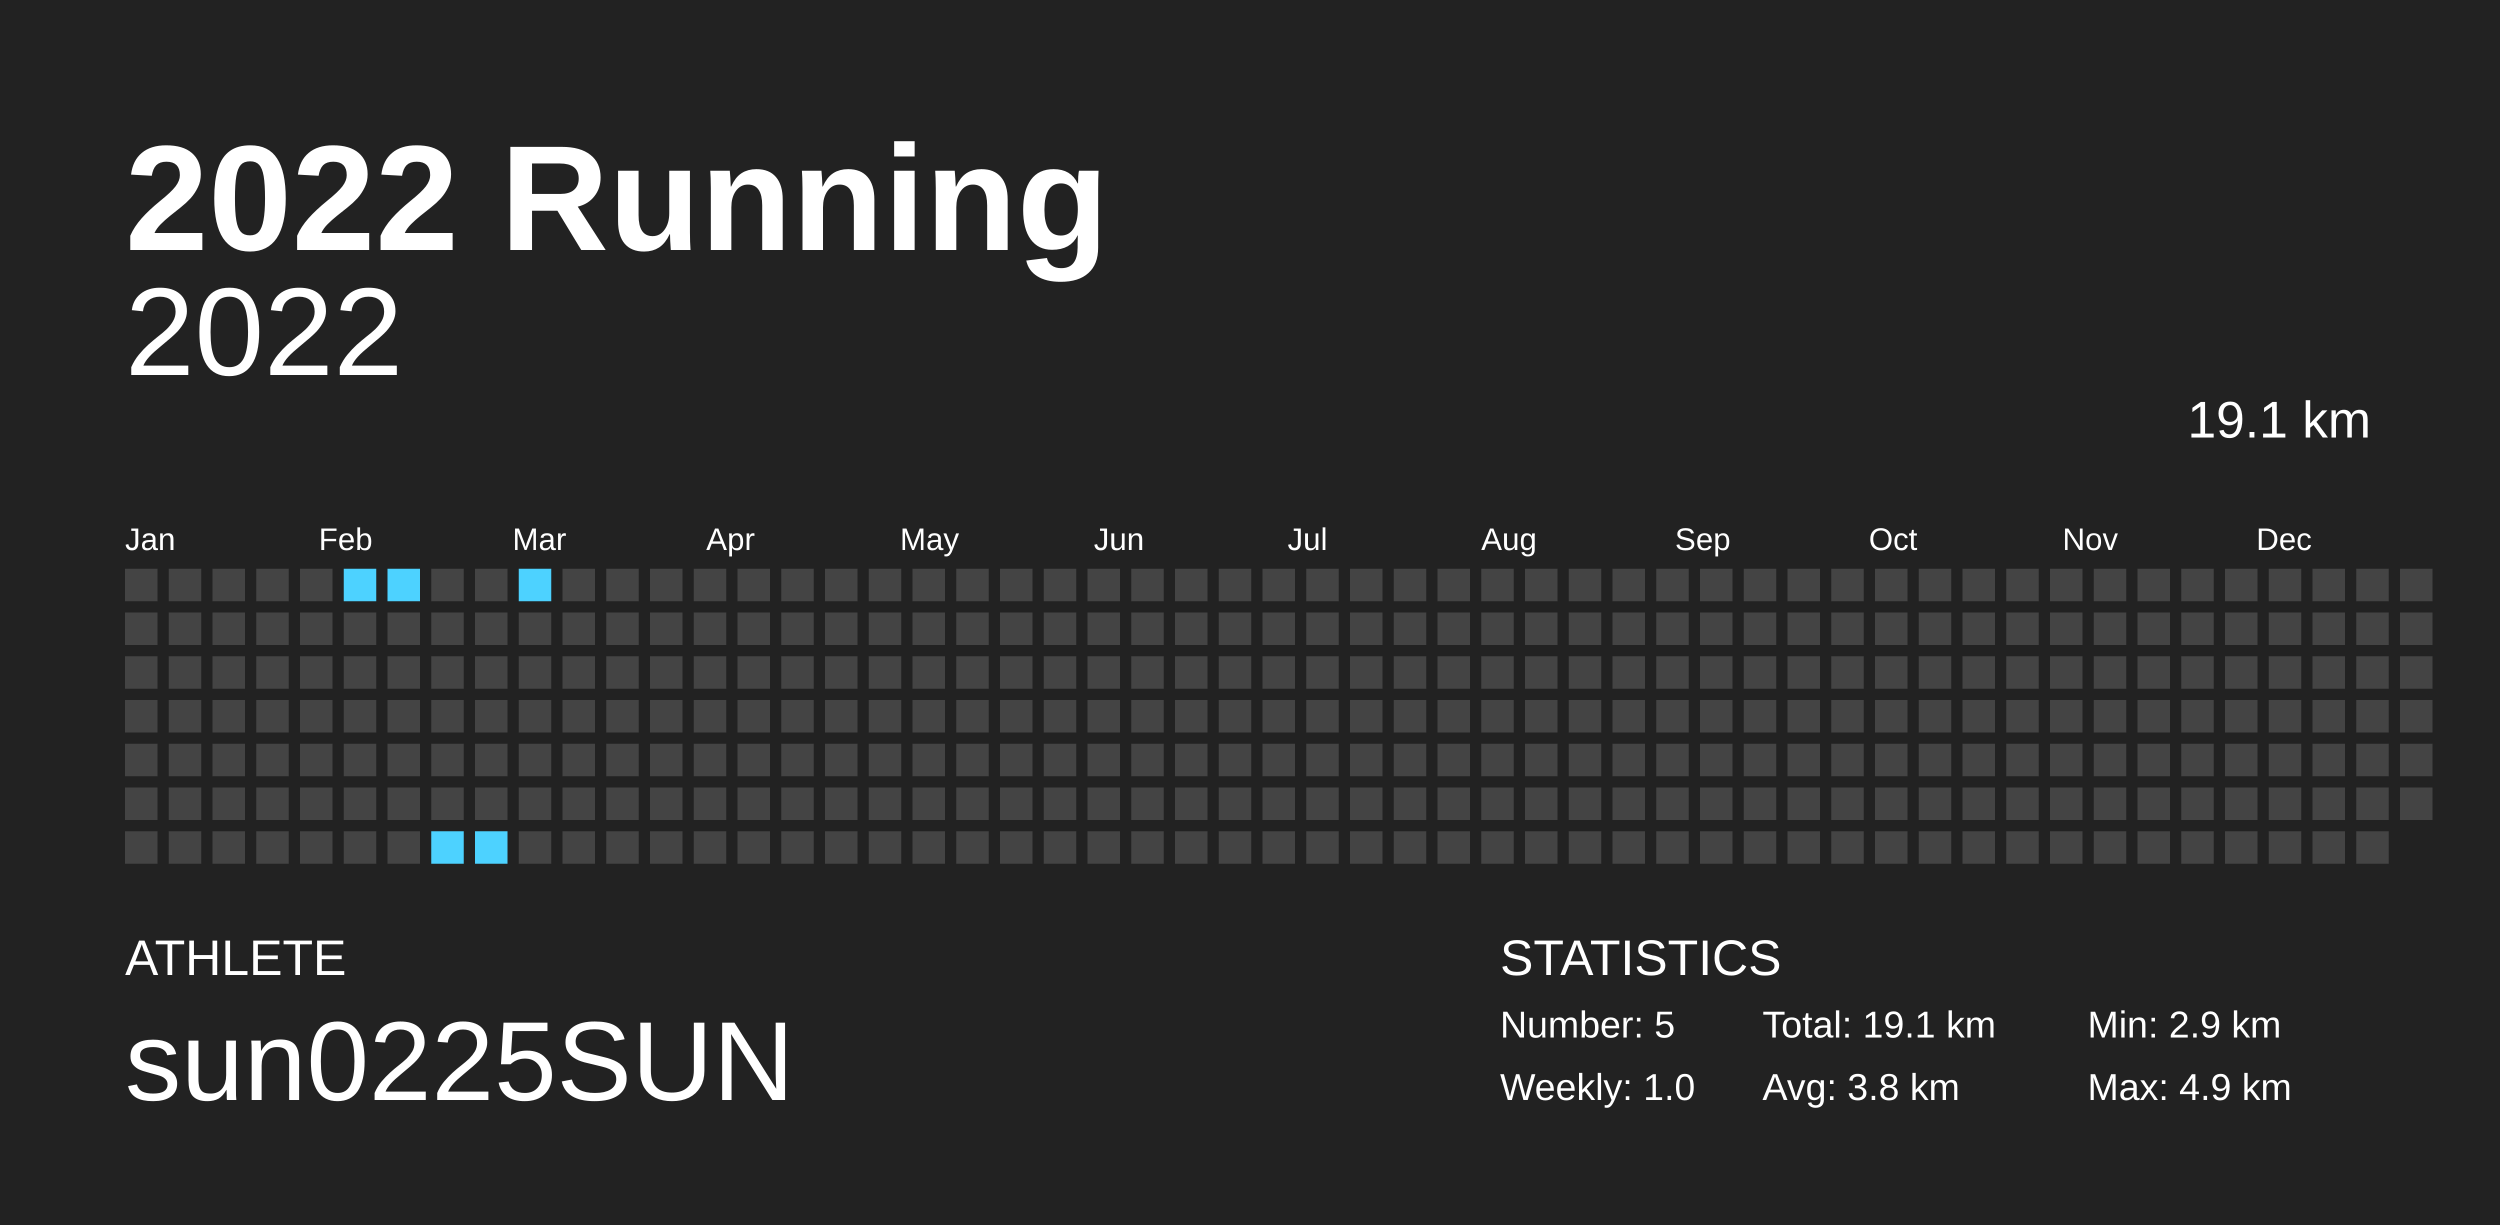
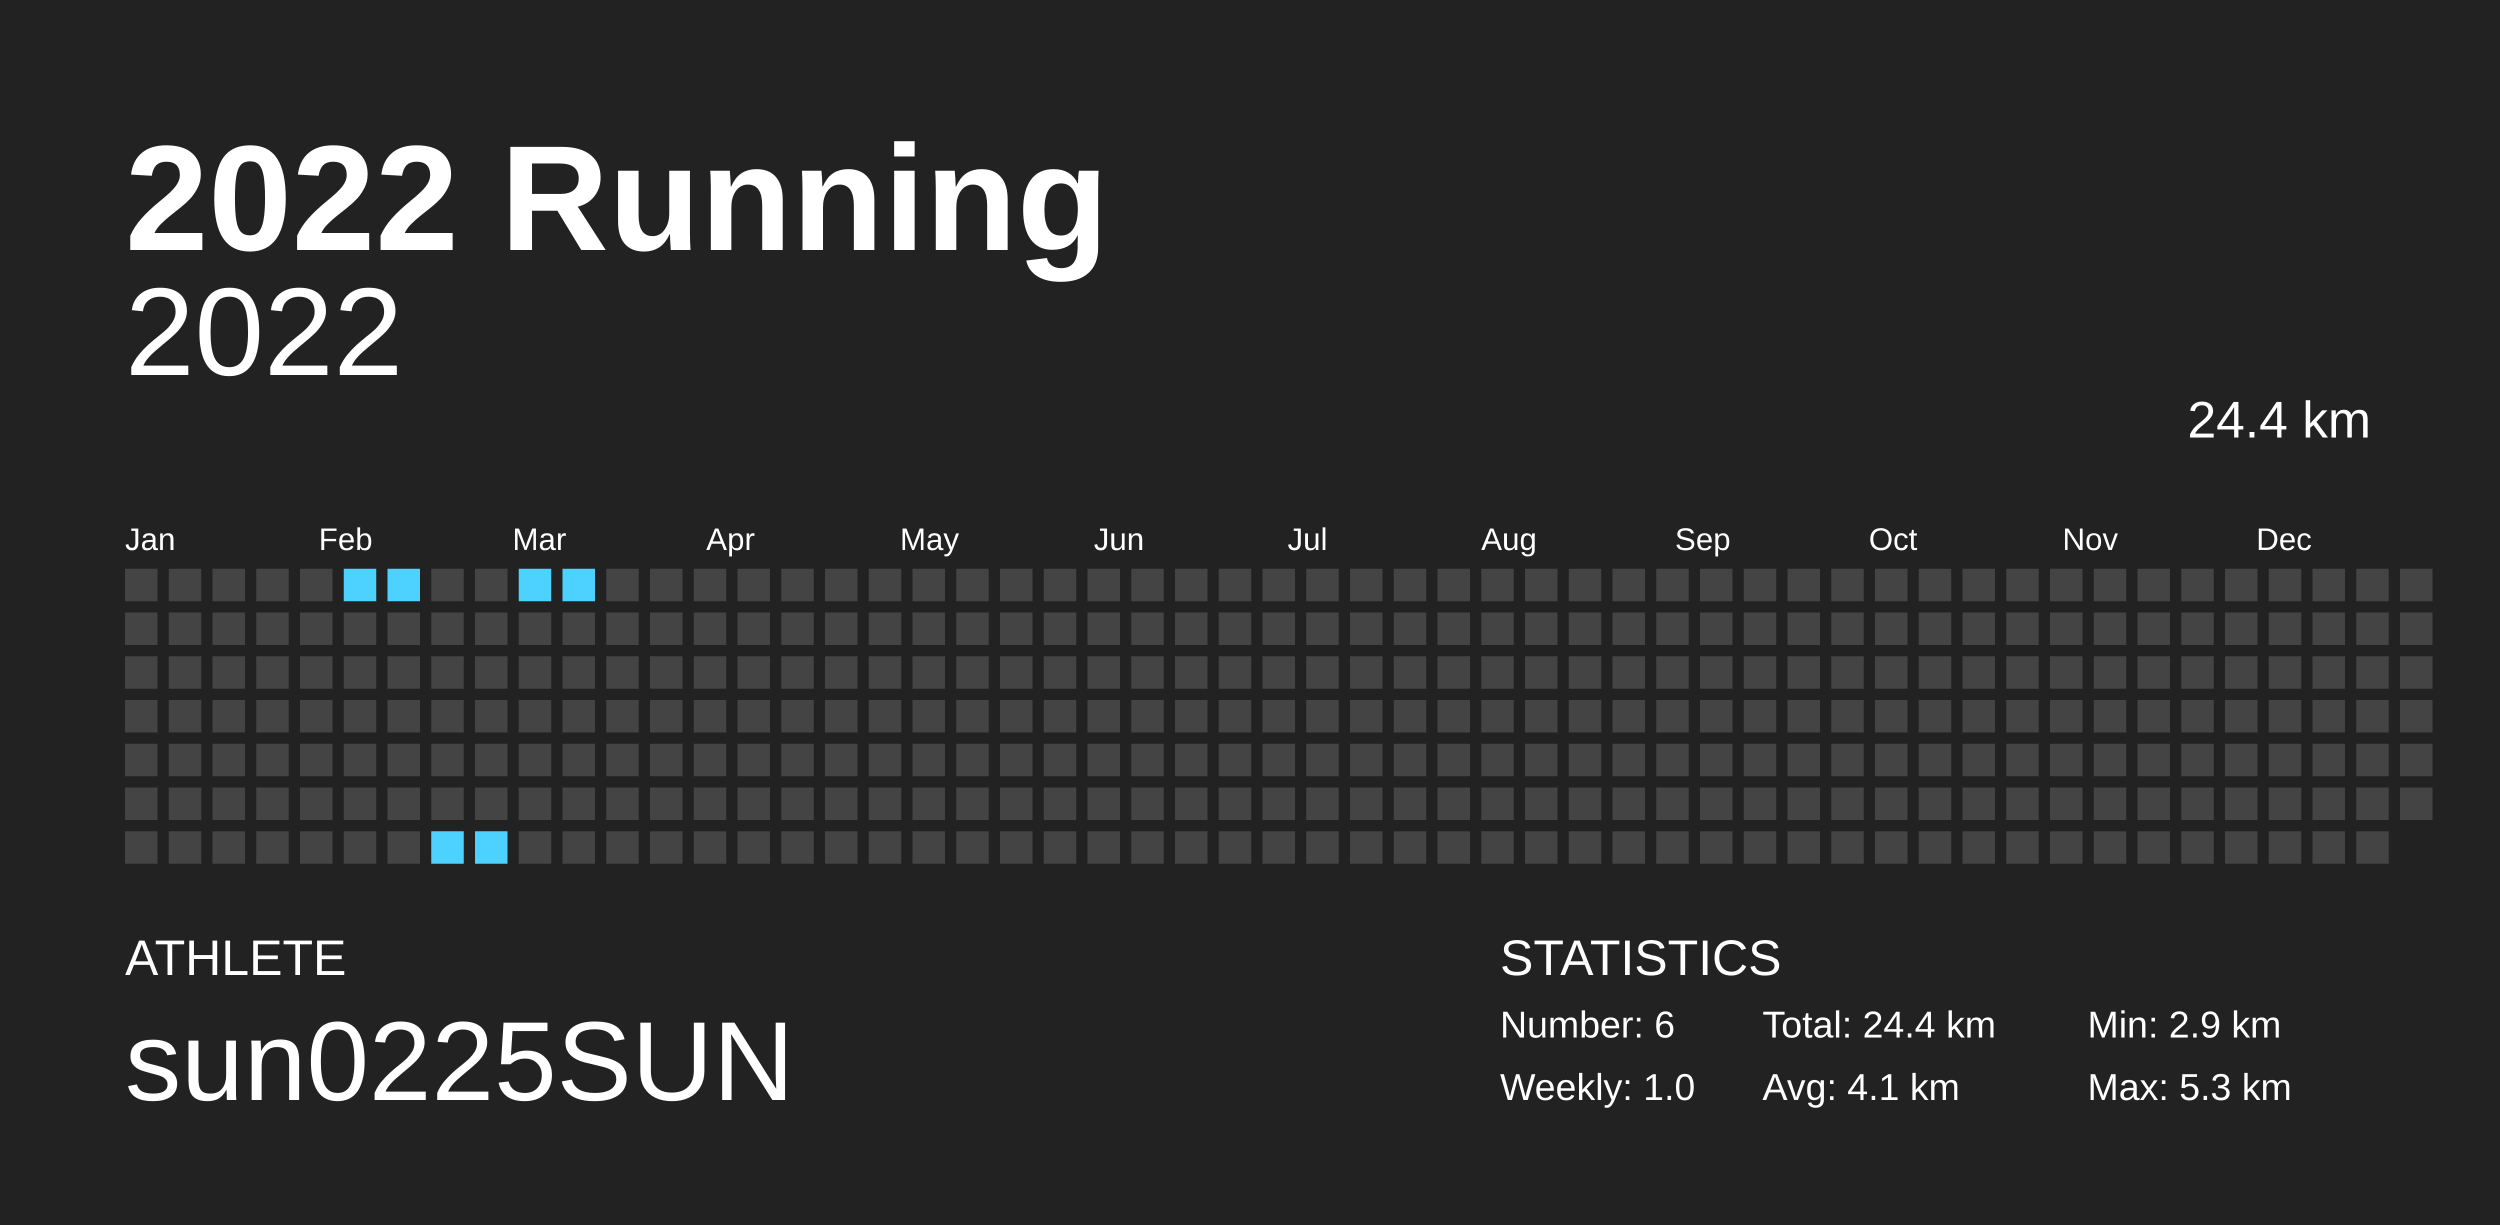
<svg xmlns="http://www.w3.org/2000/svg" baseProfile="full" height="98mm" version="1.1" viewBox="0,0,200,98" width="200mm">
  <defs />
  <rect fill="#222222" height="98" width="200" x="0" y="0" />
  <text fill="#FFFFFF" style="font-size:12px; font-family:Arial; font-weight:bold;" x="10" y="20">2022 Running</text>
  <text fill="#FFFFFF" style="font-size:4px; font-family:Arial" x="10" y="78">ATHLETE</text>
  <text fill="#FFFFFF" style="font-size:9px; font-family:Arial" x="10" y="88">sun0225SUN</text>
  <text fill="#FFFFFF" style="font-size:4px; font-family:Arial" x="120" y="78">STATISTICS</text>
-   <text fill="#FFFFFF" style="font-size:3px; font-family:Arial" x="120" y="83">Number: 5</text>
+   <text fill="#FFFFFF" style="font-size:3px; font-family:Arial" x="120" y="83">Number: 6</text>
  <text fill="#FFFFFF" style="font-size:3px; font-family:Arial" x="120" y="88">Weekly: 1.0</text>
-   <text fill="#FFFFFF" style="font-size:3px; font-family:Arial" x="141" y="83">Total: 19.1 km</text>
-   <text fill="#FFFFFF" style="font-size:3px; font-family:Arial" x="141" y="88">Avg: 3.8 km</text>
+   <text fill="#FFFFFF" style="font-size:3px; font-family:Arial" x="141" y="83">Total: 24.4 km</text>
+   <text fill="#FFFFFF" style="font-size:3px; font-family:Arial" x="141" y="88">Avg: 4.1 km</text>
  <text fill="#FFFFFF" style="font-size:3px; font-family:Arial" x="167" y="83">Min: 2.9 km</text>
-   <text fill="#FFFFFF" style="font-size:3px; font-family:Arial" x="167" y="88">Max: 4.9 km</text>
+   <text fill="#FFFFFF" style="font-size:3px; font-family:Arial" x="167" y="88">Max: 5.3 km</text>
  <text alignment-baseline="hanging" fill="#FFFFFF" style="font-size:10.0px; font-family:Arial;" x="10" y="30">2022</text>
-   <text alignment-baseline="hanging" fill="#FFFFFF" style="font-size:4.125px; font-family:Arial;" x="175" y="35">19.1 km</text>
+   <text alignment-baseline="hanging" fill="#FFFFFF" style="font-size:4.125px; font-family:Arial;" x="175" y="35">24.4 km</text>
  <text fill="#FFFFFF" style="font-size:2.5px; font-family:Arial" x="10.0" y="44">Jan</text>
  <text fill="#FFFFFF" style="font-size:2.5px; font-family:Arial" x="25.5" y="44">Feb</text>
  <text fill="#FFFFFF" style="font-size:2.5px; font-family:Arial" x="41.0" y="44">Mar</text>
  <text fill="#FFFFFF" style="font-size:2.5px; font-family:Arial" x="56.5" y="44">Apr</text>
  <text fill="#FFFFFF" style="font-size:2.5px; font-family:Arial" x="72.0" y="44">May</text>
  <text fill="#FFFFFF" style="font-size:2.5px; font-family:Arial" x="87.5" y="44">Jun</text>
  <text fill="#FFFFFF" style="font-size:2.5px; font-family:Arial" x="103.0" y="44">Jul</text>
  <text fill="#FFFFFF" style="font-size:2.5px; font-family:Arial" x="118.5" y="44">Aug</text>
  <text fill="#FFFFFF" style="font-size:2.5px; font-family:Arial" x="134.0" y="44">Sep</text>
  <text fill="#FFFFFF" style="font-size:2.5px; font-family:Arial" x="149.5" y="44">Oct</text>
  <text fill="#FFFFFF" style="font-size:2.5px; font-family:Arial" x="165.0" y="44">Nov</text>
  <text fill="#FFFFFF" style="font-size:2.5px; font-family:Arial" x="180.5" y="44">Dec</text>
  <rect fill="#444444" height="2.6" width="2.6" x="10.0" y="45.5" />
  <rect fill="#444444" height="2.6" width="2.6" x="10.0" y="49.0" />
  <rect fill="#444444" height="2.6" width="2.6" x="10.0" y="52.5" />
  <rect fill="#444444" height="2.6" width="2.6" x="10.0" y="56.0" />
  <rect fill="#444444" height="2.6" width="2.6" x="10.0" y="59.5" />
  <rect fill="#444444" height="2.6" width="2.6" x="10.0" y="63.0" />
  <rect fill="#444444" height="2.6" width="2.6" x="10.0" y="66.5" />
  <rect fill="#444444" height="2.6" width="2.6" x="13.5" y="45.5" />
  <rect fill="#444444" height="2.6" width="2.6" x="13.5" y="49.0" />
  <rect fill="#444444" height="2.6" width="2.6" x="13.5" y="52.5" />
  <rect fill="#444444" height="2.6" width="2.6" x="13.5" y="56.0" />
  <rect fill="#444444" height="2.6" width="2.6" x="13.5" y="59.5" />
  <rect fill="#444444" height="2.6" width="2.6" x="13.5" y="63.0" />
  <rect fill="#444444" height="2.6" width="2.6" x="13.5" y="66.5" />
  <rect fill="#444444" height="2.6" width="2.6" x="17.0" y="45.5" />
  <rect fill="#444444" height="2.6" width="2.6" x="17.0" y="49.0" />
  <rect fill="#444444" height="2.6" width="2.6" x="17.0" y="52.5" />
  <rect fill="#444444" height="2.6" width="2.6" x="17.0" y="56.0" />
  <rect fill="#444444" height="2.6" width="2.6" x="17.0" y="59.5" />
  <rect fill="#444444" height="2.6" width="2.6" x="17.0" y="63.0" />
  <rect fill="#444444" height="2.6" width="2.6" x="17.0" y="66.5" />
  <rect fill="#444444" height="2.6" width="2.6" x="20.5" y="45.5" />
  <rect fill="#444444" height="2.6" width="2.6" x="20.5" y="49.0" />
  <rect fill="#444444" height="2.6" width="2.6" x="20.5" y="52.5" />
  <rect fill="#444444" height="2.6" width="2.6" x="20.5" y="56.0" />
  <rect fill="#444444" height="2.6" width="2.6" x="20.5" y="59.5" />
  <rect fill="#444444" height="2.6" width="2.6" x="20.5" y="63.0" />
  <rect fill="#444444" height="2.6" width="2.6" x="20.5" y="66.5" />
  <rect fill="#444444" height="2.6" width="2.6" x="24.0" y="45.5" />
  <rect fill="#444444" height="2.6" width="2.6" x="24.0" y="49.0" />
  <rect fill="#444444" height="2.6" width="2.6" x="24.0" y="52.5" />
  <rect fill="#444444" height="2.6" width="2.6" x="24.0" y="56.0" />
  <rect fill="#444444" height="2.6" width="2.6" x="24.0" y="59.5" />
  <rect fill="#444444" height="2.6" width="2.6" x="24.0" y="63.0" />
  <rect fill="#444444" height="2.6" width="2.6" x="24.0" y="66.5" />
  <rect fill="#4dd2ff" height="2.6" width="2.6" x="27.5" y="45.5" />
  <rect fill="#444444" height="2.6" width="2.6" x="27.5" y="49.0" />
  <rect fill="#444444" height="2.6" width="2.6" x="27.5" y="52.5" />
  <rect fill="#444444" height="2.6" width="2.6" x="27.5" y="56.0" />
  <rect fill="#444444" height="2.6" width="2.6" x="27.5" y="59.5" />
  <rect fill="#444444" height="2.6" width="2.6" x="27.5" y="63.0" />
  <rect fill="#444444" height="2.6" width="2.6" x="27.5" y="66.5" />
  <rect fill="#4dd2ff" height="2.6" width="2.6" x="31.0" y="45.5" />
  <rect fill="#444444" height="2.6" width="2.6" x="31.0" y="49.0" />
  <rect fill="#444444" height="2.6" width="2.6" x="31.0" y="52.5" />
  <rect fill="#444444" height="2.6" width="2.6" x="31.0" y="56.0" />
  <rect fill="#444444" height="2.6" width="2.6" x="31.0" y="59.5" />
  <rect fill="#444444" height="2.6" width="2.6" x="31.0" y="63.0" />
  <rect fill="#444444" height="2.6" width="2.6" x="31.0" y="66.5" />
  <rect fill="#444444" height="2.6" width="2.6" x="34.5" y="45.5" />
  <rect fill="#444444" height="2.6" width="2.6" x="34.5" y="49.0" />
  <rect fill="#444444" height="2.6" width="2.6" x="34.5" y="52.5" />
  <rect fill="#444444" height="2.6" width="2.6" x="34.5" y="56.0" />
  <rect fill="#444444" height="2.6" width="2.6" x="34.5" y="59.5" />
  <rect fill="#444444" height="2.6" width="2.6" x="34.5" y="63.0" />
  <rect fill="#4dd2ff" height="2.6" width="2.6" x="34.5" y="66.5" />
  <rect fill="#444444" height="2.6" width="2.6" x="38.0" y="45.5" />
  <rect fill="#444444" height="2.6" width="2.6" x="38.0" y="49.0" />
  <rect fill="#444444" height="2.6" width="2.6" x="38.0" y="52.5" />
  <rect fill="#444444" height="2.6" width="2.6" x="38.0" y="56.0" />
  <rect fill="#444444" height="2.6" width="2.6" x="38.0" y="59.5" />
  <rect fill="#444444" height="2.6" width="2.6" x="38.0" y="63.0" />
  <rect fill="#4dd2ff" height="2.6" width="2.6" x="38.0" y="66.5" />
  <rect fill="#4dd2ff" height="2.6" width="2.6" x="41.5" y="45.5" />
  <rect fill="#444444" height="2.6" width="2.6" x="41.5" y="49.0" />
  <rect fill="#444444" height="2.6" width="2.6" x="41.5" y="52.5" />
  <rect fill="#444444" height="2.6" width="2.6" x="41.5" y="56.0" />
  <rect fill="#444444" height="2.6" width="2.6" x="41.5" y="59.5" />
  <rect fill="#444444" height="2.6" width="2.6" x="41.5" y="63.0" />
  <rect fill="#444444" height="2.6" width="2.6" x="41.5" y="66.5" />
-   <rect fill="#444444" height="2.6" width="2.6" x="45.0" y="45.5" />
+   <rect fill="#4dd2ff" height="2.6" width="2.6" x="45.0" y="45.5" />
  <rect fill="#444444" height="2.6" width="2.6" x="45.0" y="49.0" />
  <rect fill="#444444" height="2.6" width="2.6" x="45.0" y="52.5" />
  <rect fill="#444444" height="2.6" width="2.6" x="45.0" y="56.0" />
  <rect fill="#444444" height="2.6" width="2.6" x="45.0" y="59.5" />
  <rect fill="#444444" height="2.6" width="2.6" x="45.0" y="63.0" />
  <rect fill="#444444" height="2.6" width="2.6" x="45.0" y="66.5" />
  <rect fill="#444444" height="2.6" width="2.6" x="48.5" y="45.5" />
  <rect fill="#444444" height="2.6" width="2.6" x="48.5" y="49.0" />
  <rect fill="#444444" height="2.6" width="2.6" x="48.5" y="52.5" />
  <rect fill="#444444" height="2.6" width="2.6" x="48.5" y="56.0" />
  <rect fill="#444444" height="2.6" width="2.6" x="48.5" y="59.5" />
  <rect fill="#444444" height="2.6" width="2.6" x="48.5" y="63.0" />
  <rect fill="#444444" height="2.6" width="2.6" x="48.5" y="66.5" />
  <rect fill="#444444" height="2.6" width="2.6" x="52.0" y="45.5" />
  <rect fill="#444444" height="2.6" width="2.6" x="52.0" y="49.0" />
  <rect fill="#444444" height="2.6" width="2.6" x="52.0" y="52.5" />
  <rect fill="#444444" height="2.6" width="2.6" x="52.0" y="56.0" />
  <rect fill="#444444" height="2.6" width="2.6" x="52.0" y="59.5" />
  <rect fill="#444444" height="2.6" width="2.6" x="52.0" y="63.0" />
  <rect fill="#444444" height="2.6" width="2.6" x="52.0" y="66.5" />
  <rect fill="#444444" height="2.6" width="2.6" x="55.5" y="45.5" />
  <rect fill="#444444" height="2.6" width="2.6" x="55.5" y="49.0" />
  <rect fill="#444444" height="2.6" width="2.6" x="55.5" y="52.5" />
  <rect fill="#444444" height="2.6" width="2.6" x="55.5" y="56.0" />
  <rect fill="#444444" height="2.6" width="2.6" x="55.5" y="59.5" />
  <rect fill="#444444" height="2.6" width="2.6" x="55.5" y="63.0" />
  <rect fill="#444444" height="2.6" width="2.6" x="55.5" y="66.5" />
  <rect fill="#444444" height="2.6" width="2.6" x="59.0" y="45.5" />
  <rect fill="#444444" height="2.6" width="2.6" x="59.0" y="49.0" />
  <rect fill="#444444" height="2.6" width="2.6" x="59.0" y="52.5" />
  <rect fill="#444444" height="2.6" width="2.6" x="59.0" y="56.0" />
  <rect fill="#444444" height="2.6" width="2.6" x="59.0" y="59.5" />
  <rect fill="#444444" height="2.6" width="2.6" x="59.0" y="63.0" />
  <rect fill="#444444" height="2.6" width="2.6" x="59.0" y="66.5" />
  <rect fill="#444444" height="2.6" width="2.6" x="62.5" y="45.5" />
  <rect fill="#444444" height="2.6" width="2.6" x="62.5" y="49.0" />
  <rect fill="#444444" height="2.6" width="2.6" x="62.5" y="52.5" />
  <rect fill="#444444" height="2.6" width="2.6" x="62.5" y="56.0" />
  <rect fill="#444444" height="2.6" width="2.6" x="62.5" y="59.5" />
  <rect fill="#444444" height="2.6" width="2.6" x="62.5" y="63.0" />
  <rect fill="#444444" height="2.6" width="2.6" x="62.5" y="66.5" />
  <rect fill="#444444" height="2.6" width="2.6" x="66.0" y="45.5" />
  <rect fill="#444444" height="2.6" width="2.6" x="66.0" y="49.0" />
  <rect fill="#444444" height="2.6" width="2.6" x="66.0" y="52.5" />
  <rect fill="#444444" height="2.6" width="2.6" x="66.0" y="56.0" />
  <rect fill="#444444" height="2.6" width="2.6" x="66.0" y="59.5" />
  <rect fill="#444444" height="2.6" width="2.6" x="66.0" y="63.0" />
  <rect fill="#444444" height="2.6" width="2.6" x="66.0" y="66.5" />
  <rect fill="#444444" height="2.6" width="2.6" x="69.5" y="45.5" />
  <rect fill="#444444" height="2.6" width="2.6" x="69.5" y="49.0" />
  <rect fill="#444444" height="2.6" width="2.6" x="69.5" y="52.5" />
  <rect fill="#444444" height="2.6" width="2.6" x="69.5" y="56.0" />
  <rect fill="#444444" height="2.6" width="2.6" x="69.5" y="59.5" />
  <rect fill="#444444" height="2.6" width="2.6" x="69.5" y="63.0" />
  <rect fill="#444444" height="2.6" width="2.6" x="69.5" y="66.5" />
  <rect fill="#444444" height="2.6" width="2.6" x="73.0" y="45.5" />
  <rect fill="#444444" height="2.6" width="2.6" x="73.0" y="49.0" />
  <rect fill="#444444" height="2.6" width="2.6" x="73.0" y="52.5" />
  <rect fill="#444444" height="2.6" width="2.6" x="73.0" y="56.0" />
  <rect fill="#444444" height="2.6" width="2.6" x="73.0" y="59.5" />
  <rect fill="#444444" height="2.6" width="2.6" x="73.0" y="63.0" />
  <rect fill="#444444" height="2.6" width="2.6" x="73.0" y="66.5" />
  <rect fill="#444444" height="2.6" width="2.6" x="76.5" y="45.5" />
  <rect fill="#444444" height="2.6" width="2.6" x="76.5" y="49.0" />
  <rect fill="#444444" height="2.6" width="2.6" x="76.5" y="52.5" />
  <rect fill="#444444" height="2.6" width="2.6" x="76.5" y="56.0" />
  <rect fill="#444444" height="2.6" width="2.6" x="76.5" y="59.5" />
  <rect fill="#444444" height="2.6" width="2.6" x="76.5" y="63.0" />
  <rect fill="#444444" height="2.6" width="2.6" x="76.5" y="66.5" />
  <rect fill="#444444" height="2.6" width="2.6" x="80.0" y="45.5" />
  <rect fill="#444444" height="2.6" width="2.6" x="80.0" y="49.0" />
  <rect fill="#444444" height="2.6" width="2.6" x="80.0" y="52.5" />
  <rect fill="#444444" height="2.6" width="2.6" x="80.0" y="56.0" />
  <rect fill="#444444" height="2.6" width="2.6" x="80.0" y="59.5" />
  <rect fill="#444444" height="2.6" width="2.6" x="80.0" y="63.0" />
  <rect fill="#444444" height="2.6" width="2.6" x="80.0" y="66.5" />
  <rect fill="#444444" height="2.6" width="2.6" x="83.5" y="45.5" />
  <rect fill="#444444" height="2.6" width="2.6" x="83.5" y="49.0" />
  <rect fill="#444444" height="2.6" width="2.6" x="83.5" y="52.5" />
  <rect fill="#444444" height="2.6" width="2.6" x="83.5" y="56.0" />
  <rect fill="#444444" height="2.6" width="2.6" x="83.5" y="59.5" />
  <rect fill="#444444" height="2.6" width="2.6" x="83.5" y="63.0" />
  <rect fill="#444444" height="2.6" width="2.6" x="83.5" y="66.5" />
  <rect fill="#444444" height="2.6" width="2.6" x="87.0" y="45.5" />
  <rect fill="#444444" height="2.6" width="2.6" x="87.0" y="49.0" />
  <rect fill="#444444" height="2.6" width="2.6" x="87.0" y="52.5" />
  <rect fill="#444444" height="2.6" width="2.6" x="87.0" y="56.0" />
  <rect fill="#444444" height="2.6" width="2.6" x="87.0" y="59.5" />
  <rect fill="#444444" height="2.6" width="2.6" x="87.0" y="63.0" />
  <rect fill="#444444" height="2.6" width="2.6" x="87.0" y="66.5" />
  <rect fill="#444444" height="2.6" width="2.6" x="90.5" y="45.5" />
  <rect fill="#444444" height="2.6" width="2.6" x="90.5" y="49.0" />
  <rect fill="#444444" height="2.6" width="2.6" x="90.5" y="52.5" />
  <rect fill="#444444" height="2.6" width="2.6" x="90.5" y="56.0" />
  <rect fill="#444444" height="2.6" width="2.6" x="90.5" y="59.5" />
  <rect fill="#444444" height="2.6" width="2.6" x="90.5" y="63.0" />
  <rect fill="#444444" height="2.6" width="2.6" x="90.5" y="66.5" />
  <rect fill="#444444" height="2.6" width="2.6" x="94.0" y="45.5" />
  <rect fill="#444444" height="2.6" width="2.6" x="94.0" y="49.0" />
  <rect fill="#444444" height="2.6" width="2.6" x="94.0" y="52.5" />
  <rect fill="#444444" height="2.6" width="2.6" x="94.0" y="56.0" />
  <rect fill="#444444" height="2.6" width="2.6" x="94.0" y="59.5" />
  <rect fill="#444444" height="2.6" width="2.6" x="94.0" y="63.0" />
  <rect fill="#444444" height="2.6" width="2.6" x="94.0" y="66.5" />
  <rect fill="#444444" height="2.6" width="2.6" x="97.5" y="45.5" />
  <rect fill="#444444" height="2.6" width="2.6" x="97.5" y="49.0" />
  <rect fill="#444444" height="2.6" width="2.6" x="97.5" y="52.5" />
  <rect fill="#444444" height="2.6" width="2.6" x="97.5" y="56.0" />
  <rect fill="#444444" height="2.6" width="2.6" x="97.5" y="59.5" />
  <rect fill="#444444" height="2.6" width="2.6" x="97.5" y="63.0" />
  <rect fill="#444444" height="2.6" width="2.6" x="97.5" y="66.5" />
  <rect fill="#444444" height="2.6" width="2.6" x="101.0" y="45.5" />
  <rect fill="#444444" height="2.6" width="2.6" x="101.0" y="49.0" />
  <rect fill="#444444" height="2.6" width="2.6" x="101.0" y="52.5" />
  <rect fill="#444444" height="2.6" width="2.6" x="101.0" y="56.0" />
  <rect fill="#444444" height="2.6" width="2.6" x="101.0" y="59.5" />
  <rect fill="#444444" height="2.6" width="2.6" x="101.0" y="63.0" />
  <rect fill="#444444" height="2.6" width="2.6" x="101.0" y="66.5" />
  <rect fill="#444444" height="2.6" width="2.6" x="104.5" y="45.5" />
  <rect fill="#444444" height="2.6" width="2.6" x="104.5" y="49.0" />
  <rect fill="#444444" height="2.6" width="2.6" x="104.5" y="52.5" />
  <rect fill="#444444" height="2.6" width="2.6" x="104.5" y="56.0" />
  <rect fill="#444444" height="2.6" width="2.6" x="104.5" y="59.5" />
  <rect fill="#444444" height="2.6" width="2.6" x="104.5" y="63.0" />
  <rect fill="#444444" height="2.6" width="2.6" x="104.5" y="66.5" />
  <rect fill="#444444" height="2.6" width="2.6" x="108.0" y="45.5" />
  <rect fill="#444444" height="2.6" width="2.6" x="108.0" y="49.0" />
  <rect fill="#444444" height="2.6" width="2.6" x="108.0" y="52.5" />
  <rect fill="#444444" height="2.6" width="2.6" x="108.0" y="56.0" />
  <rect fill="#444444" height="2.6" width="2.6" x="108.0" y="59.5" />
  <rect fill="#444444" height="2.6" width="2.6" x="108.0" y="63.0" />
  <rect fill="#444444" height="2.6" width="2.6" x="108.0" y="66.5" />
  <rect fill="#444444" height="2.6" width="2.6" x="111.5" y="45.5" />
  <rect fill="#444444" height="2.6" width="2.6" x="111.5" y="49.0" />
  <rect fill="#444444" height="2.6" width="2.6" x="111.5" y="52.5" />
  <rect fill="#444444" height="2.6" width="2.6" x="111.5" y="56.0" />
  <rect fill="#444444" height="2.6" width="2.6" x="111.5" y="59.5" />
  <rect fill="#444444" height="2.6" width="2.6" x="111.5" y="63.0" />
  <rect fill="#444444" height="2.6" width="2.6" x="111.5" y="66.5" />
  <rect fill="#444444" height="2.6" width="2.6" x="115.0" y="45.5" />
  <rect fill="#444444" height="2.6" width="2.6" x="115.0" y="49.0" />
  <rect fill="#444444" height="2.6" width="2.6" x="115.0" y="52.5" />
  <rect fill="#444444" height="2.6" width="2.6" x="115.0" y="56.0" />
  <rect fill="#444444" height="2.6" width="2.6" x="115.0" y="59.5" />
  <rect fill="#444444" height="2.6" width="2.6" x="115.0" y="63.0" />
  <rect fill="#444444" height="2.6" width="2.6" x="115.0" y="66.5" />
  <rect fill="#444444" height="2.6" width="2.6" x="118.5" y="45.5" />
  <rect fill="#444444" height="2.6" width="2.6" x="118.5" y="49.0" />
  <rect fill="#444444" height="2.6" width="2.6" x="118.5" y="52.5" />
  <rect fill="#444444" height="2.6" width="2.6" x="118.5" y="56.0" />
  <rect fill="#444444" height="2.6" width="2.6" x="118.5" y="59.5" />
  <rect fill="#444444" height="2.6" width="2.6" x="118.5" y="63.0" />
  <rect fill="#444444" height="2.6" width="2.6" x="118.5" y="66.5" />
  <rect fill="#444444" height="2.6" width="2.6" x="122.0" y="45.5" />
  <rect fill="#444444" height="2.6" width="2.6" x="122.0" y="49.0" />
  <rect fill="#444444" height="2.6" width="2.6" x="122.0" y="52.5" />
  <rect fill="#444444" height="2.6" width="2.6" x="122.0" y="56.0" />
  <rect fill="#444444" height="2.6" width="2.6" x="122.0" y="59.5" />
  <rect fill="#444444" height="2.6" width="2.6" x="122.0" y="63.0" />
  <rect fill="#444444" height="2.6" width="2.6" x="122.0" y="66.5" />
  <rect fill="#444444" height="2.6" width="2.6" x="125.5" y="45.5" />
  <rect fill="#444444" height="2.6" width="2.6" x="125.5" y="49.0" />
  <rect fill="#444444" height="2.6" width="2.6" x="125.5" y="52.5" />
  <rect fill="#444444" height="2.6" width="2.6" x="125.5" y="56.0" />
  <rect fill="#444444" height="2.6" width="2.6" x="125.5" y="59.5" />
  <rect fill="#444444" height="2.6" width="2.6" x="125.5" y="63.0" />
  <rect fill="#444444" height="2.6" width="2.6" x="125.5" y="66.5" />
  <rect fill="#444444" height="2.6" width="2.6" x="129.0" y="45.5" />
  <rect fill="#444444" height="2.6" width="2.6" x="129.0" y="49.0" />
  <rect fill="#444444" height="2.6" width="2.6" x="129.0" y="52.5" />
  <rect fill="#444444" height="2.6" width="2.6" x="129.0" y="56.0" />
  <rect fill="#444444" height="2.6" width="2.6" x="129.0" y="59.5" />
  <rect fill="#444444" height="2.6" width="2.6" x="129.0" y="63.0" />
  <rect fill="#444444" height="2.6" width="2.6" x="129.0" y="66.5" />
  <rect fill="#444444" height="2.6" width="2.6" x="132.5" y="45.5" />
  <rect fill="#444444" height="2.6" width="2.6" x="132.5" y="49.0" />
  <rect fill="#444444" height="2.6" width="2.6" x="132.5" y="52.5" />
  <rect fill="#444444" height="2.6" width="2.6" x="132.5" y="56.0" />
  <rect fill="#444444" height="2.6" width="2.6" x="132.5" y="59.5" />
  <rect fill="#444444" height="2.6" width="2.6" x="132.5" y="63.0" />
  <rect fill="#444444" height="2.6" width="2.6" x="132.5" y="66.5" />
  <rect fill="#444444" height="2.6" width="2.6" x="136.0" y="45.5" />
  <rect fill="#444444" height="2.6" width="2.6" x="136.0" y="49.0" />
  <rect fill="#444444" height="2.6" width="2.6" x="136.0" y="52.5" />
  <rect fill="#444444" height="2.6" width="2.6" x="136.0" y="56.0" />
  <rect fill="#444444" height="2.6" width="2.6" x="136.0" y="59.5" />
  <rect fill="#444444" height="2.6" width="2.6" x="136.0" y="63.0" />
  <rect fill="#444444" height="2.6" width="2.6" x="136.0" y="66.5" />
  <rect fill="#444444" height="2.6" width="2.6" x="139.5" y="45.5" />
  <rect fill="#444444" height="2.6" width="2.6" x="139.5" y="49.0" />
  <rect fill="#444444" height="2.6" width="2.6" x="139.5" y="52.5" />
  <rect fill="#444444" height="2.6" width="2.6" x="139.5" y="56.0" />
  <rect fill="#444444" height="2.6" width="2.6" x="139.5" y="59.5" />
  <rect fill="#444444" height="2.6" width="2.6" x="139.5" y="63.0" />
  <rect fill="#444444" height="2.6" width="2.6" x="139.5" y="66.5" />
  <rect fill="#444444" height="2.6" width="2.6" x="143.0" y="45.5" />
  <rect fill="#444444" height="2.6" width="2.6" x="143.0" y="49.0" />
  <rect fill="#444444" height="2.6" width="2.6" x="143.0" y="52.5" />
  <rect fill="#444444" height="2.6" width="2.6" x="143.0" y="56.0" />
  <rect fill="#444444" height="2.6" width="2.6" x="143.0" y="59.5" />
  <rect fill="#444444" height="2.6" width="2.6" x="143.0" y="63.0" />
  <rect fill="#444444" height="2.6" width="2.6" x="143.0" y="66.5" />
  <rect fill="#444444" height="2.6" width="2.6" x="146.5" y="45.5" />
  <rect fill="#444444" height="2.6" width="2.6" x="146.5" y="49.0" />
  <rect fill="#444444" height="2.6" width="2.6" x="146.5" y="52.5" />
  <rect fill="#444444" height="2.6" width="2.6" x="146.5" y="56.0" />
  <rect fill="#444444" height="2.6" width="2.6" x="146.5" y="59.5" />
  <rect fill="#444444" height="2.6" width="2.6" x="146.5" y="63.0" />
  <rect fill="#444444" height="2.6" width="2.6" x="146.5" y="66.5" />
  <rect fill="#444444" height="2.6" width="2.6" x="150.0" y="45.5" />
  <rect fill="#444444" height="2.6" width="2.6" x="150.0" y="49.0" />
  <rect fill="#444444" height="2.6" width="2.6" x="150.0" y="52.5" />
  <rect fill="#444444" height="2.6" width="2.6" x="150.0" y="56.0" />
  <rect fill="#444444" height="2.6" width="2.6" x="150.0" y="59.5" />
  <rect fill="#444444" height="2.6" width="2.6" x="150.0" y="63.0" />
  <rect fill="#444444" height="2.6" width="2.6" x="150.0" y="66.5" />
  <rect fill="#444444" height="2.6" width="2.6" x="153.5" y="45.5" />
  <rect fill="#444444" height="2.6" width="2.6" x="153.5" y="49.0" />
  <rect fill="#444444" height="2.6" width="2.6" x="153.5" y="52.5" />
  <rect fill="#444444" height="2.6" width="2.6" x="153.5" y="56.0" />
  <rect fill="#444444" height="2.6" width="2.6" x="153.5" y="59.5" />
  <rect fill="#444444" height="2.6" width="2.6" x="153.5" y="63.0" />
  <rect fill="#444444" height="2.6" width="2.6" x="153.5" y="66.5" />
  <rect fill="#444444" height="2.6" width="2.6" x="157.0" y="45.5" />
  <rect fill="#444444" height="2.6" width="2.6" x="157.0" y="49.0" />
  <rect fill="#444444" height="2.6" width="2.6" x="157.0" y="52.5" />
  <rect fill="#444444" height="2.6" width="2.6" x="157.0" y="56.0" />
  <rect fill="#444444" height="2.6" width="2.6" x="157.0" y="59.5" />
  <rect fill="#444444" height="2.6" width="2.6" x="157.0" y="63.0" />
  <rect fill="#444444" height="2.6" width="2.6" x="157.0" y="66.5" />
  <rect fill="#444444" height="2.6" width="2.6" x="160.5" y="45.5" />
  <rect fill="#444444" height="2.6" width="2.6" x="160.5" y="49.0" />
  <rect fill="#444444" height="2.6" width="2.6" x="160.5" y="52.5" />
  <rect fill="#444444" height="2.6" width="2.6" x="160.5" y="56.0" />
  <rect fill="#444444" height="2.6" width="2.6" x="160.5" y="59.5" />
  <rect fill="#444444" height="2.6" width="2.6" x="160.5" y="63.0" />
  <rect fill="#444444" height="2.6" width="2.6" x="160.5" y="66.5" />
  <rect fill="#444444" height="2.6" width="2.6" x="164.0" y="45.5" />
  <rect fill="#444444" height="2.6" width="2.6" x="164.0" y="49.0" />
  <rect fill="#444444" height="2.6" width="2.6" x="164.0" y="52.5" />
  <rect fill="#444444" height="2.6" width="2.6" x="164.0" y="56.0" />
  <rect fill="#444444" height="2.6" width="2.6" x="164.0" y="59.5" />
  <rect fill="#444444" height="2.6" width="2.6" x="164.0" y="63.0" />
  <rect fill="#444444" height="2.6" width="2.6" x="164.0" y="66.5" />
  <rect fill="#444444" height="2.6" width="2.6" x="167.5" y="45.5" />
  <rect fill="#444444" height="2.6" width="2.6" x="167.5" y="49.0" />
  <rect fill="#444444" height="2.6" width="2.6" x="167.5" y="52.5" />
  <rect fill="#444444" height="2.6" width="2.6" x="167.5" y="56.0" />
  <rect fill="#444444" height="2.6" width="2.6" x="167.5" y="59.5" />
  <rect fill="#444444" height="2.6" width="2.6" x="167.5" y="63.0" />
  <rect fill="#444444" height="2.6" width="2.6" x="167.5" y="66.5" />
  <rect fill="#444444" height="2.6" width="2.6" x="171.0" y="45.5" />
  <rect fill="#444444" height="2.6" width="2.6" x="171.0" y="49.0" />
  <rect fill="#444444" height="2.6" width="2.6" x="171.0" y="52.5" />
  <rect fill="#444444" height="2.6" width="2.6" x="171.0" y="56.0" />
  <rect fill="#444444" height="2.6" width="2.6" x="171.0" y="59.5" />
  <rect fill="#444444" height="2.6" width="2.6" x="171.0" y="63.0" />
  <rect fill="#444444" height="2.6" width="2.6" x="171.0" y="66.5" />
  <rect fill="#444444" height="2.6" width="2.6" x="174.5" y="45.5" />
  <rect fill="#444444" height="2.6" width="2.6" x="174.5" y="49.0" />
  <rect fill="#444444" height="2.6" width="2.6" x="174.5" y="52.5" />
  <rect fill="#444444" height="2.6" width="2.6" x="174.5" y="56.0" />
  <rect fill="#444444" height="2.6" width="2.6" x="174.5" y="59.5" />
  <rect fill="#444444" height="2.6" width="2.6" x="174.5" y="63.0" />
  <rect fill="#444444" height="2.6" width="2.6" x="174.5" y="66.5" />
  <rect fill="#444444" height="2.6" width="2.6" x="178.0" y="45.5" />
  <rect fill="#444444" height="2.6" width="2.6" x="178.0" y="49.0" />
  <rect fill="#444444" height="2.6" width="2.6" x="178.0" y="52.5" />
  <rect fill="#444444" height="2.6" width="2.6" x="178.0" y="56.0" />
  <rect fill="#444444" height="2.6" width="2.6" x="178.0" y="59.5" />
  <rect fill="#444444" height="2.6" width="2.6" x="178.0" y="63.0" />
  <rect fill="#444444" height="2.6" width="2.6" x="178.0" y="66.5" />
  <rect fill="#444444" height="2.6" width="2.6" x="181.5" y="45.5" />
  <rect fill="#444444" height="2.6" width="2.6" x="181.5" y="49.0" />
  <rect fill="#444444" height="2.6" width="2.6" x="181.5" y="52.5" />
  <rect fill="#444444" height="2.6" width="2.6" x="181.5" y="56.0" />
  <rect fill="#444444" height="2.6" width="2.6" x="181.5" y="59.5" />
  <rect fill="#444444" height="2.6" width="2.6" x="181.5" y="63.0" />
  <rect fill="#444444" height="2.6" width="2.6" x="181.5" y="66.5" />
  <rect fill="#444444" height="2.6" width="2.6" x="185.0" y="45.5" />
  <rect fill="#444444" height="2.6" width="2.6" x="185.0" y="49.0" />
  <rect fill="#444444" height="2.6" width="2.6" x="185.0" y="52.5" />
  <rect fill="#444444" height="2.6" width="2.6" x="185.0" y="56.0" />
  <rect fill="#444444" height="2.6" width="2.6" x="185.0" y="59.5" />
  <rect fill="#444444" height="2.6" width="2.6" x="185.0" y="63.0" />
  <rect fill="#444444" height="2.6" width="2.6" x="185.0" y="66.5" />
  <rect fill="#444444" height="2.6" width="2.6" x="188.5" y="45.5" />
  <rect fill="#444444" height="2.6" width="2.6" x="188.5" y="49.0" />
  <rect fill="#444444" height="2.6" width="2.6" x="188.5" y="52.5" />
  <rect fill="#444444" height="2.6" width="2.6" x="188.5" y="56.0" />
  <rect fill="#444444" height="2.6" width="2.6" x="188.5" y="59.5" />
  <rect fill="#444444" height="2.6" width="2.6" x="188.5" y="63.0" />
  <rect fill="#444444" height="2.6" width="2.6" x="188.5" y="66.5" />
  <rect fill="#444444" height="2.6" width="2.6" x="192.0" y="45.5" />
  <rect fill="#444444" height="2.6" width="2.6" x="192.0" y="49.0" />
  <rect fill="#444444" height="2.6" width="2.6" x="192.0" y="52.5" />
  <rect fill="#444444" height="2.6" width="2.6" x="192.0" y="56.0" />
  <rect fill="#444444" height="2.6" width="2.6" x="192.0" y="59.5" />
  <rect fill="#444444" height="2.6" width="2.6" x="192.0" y="63.0" />
</svg>
